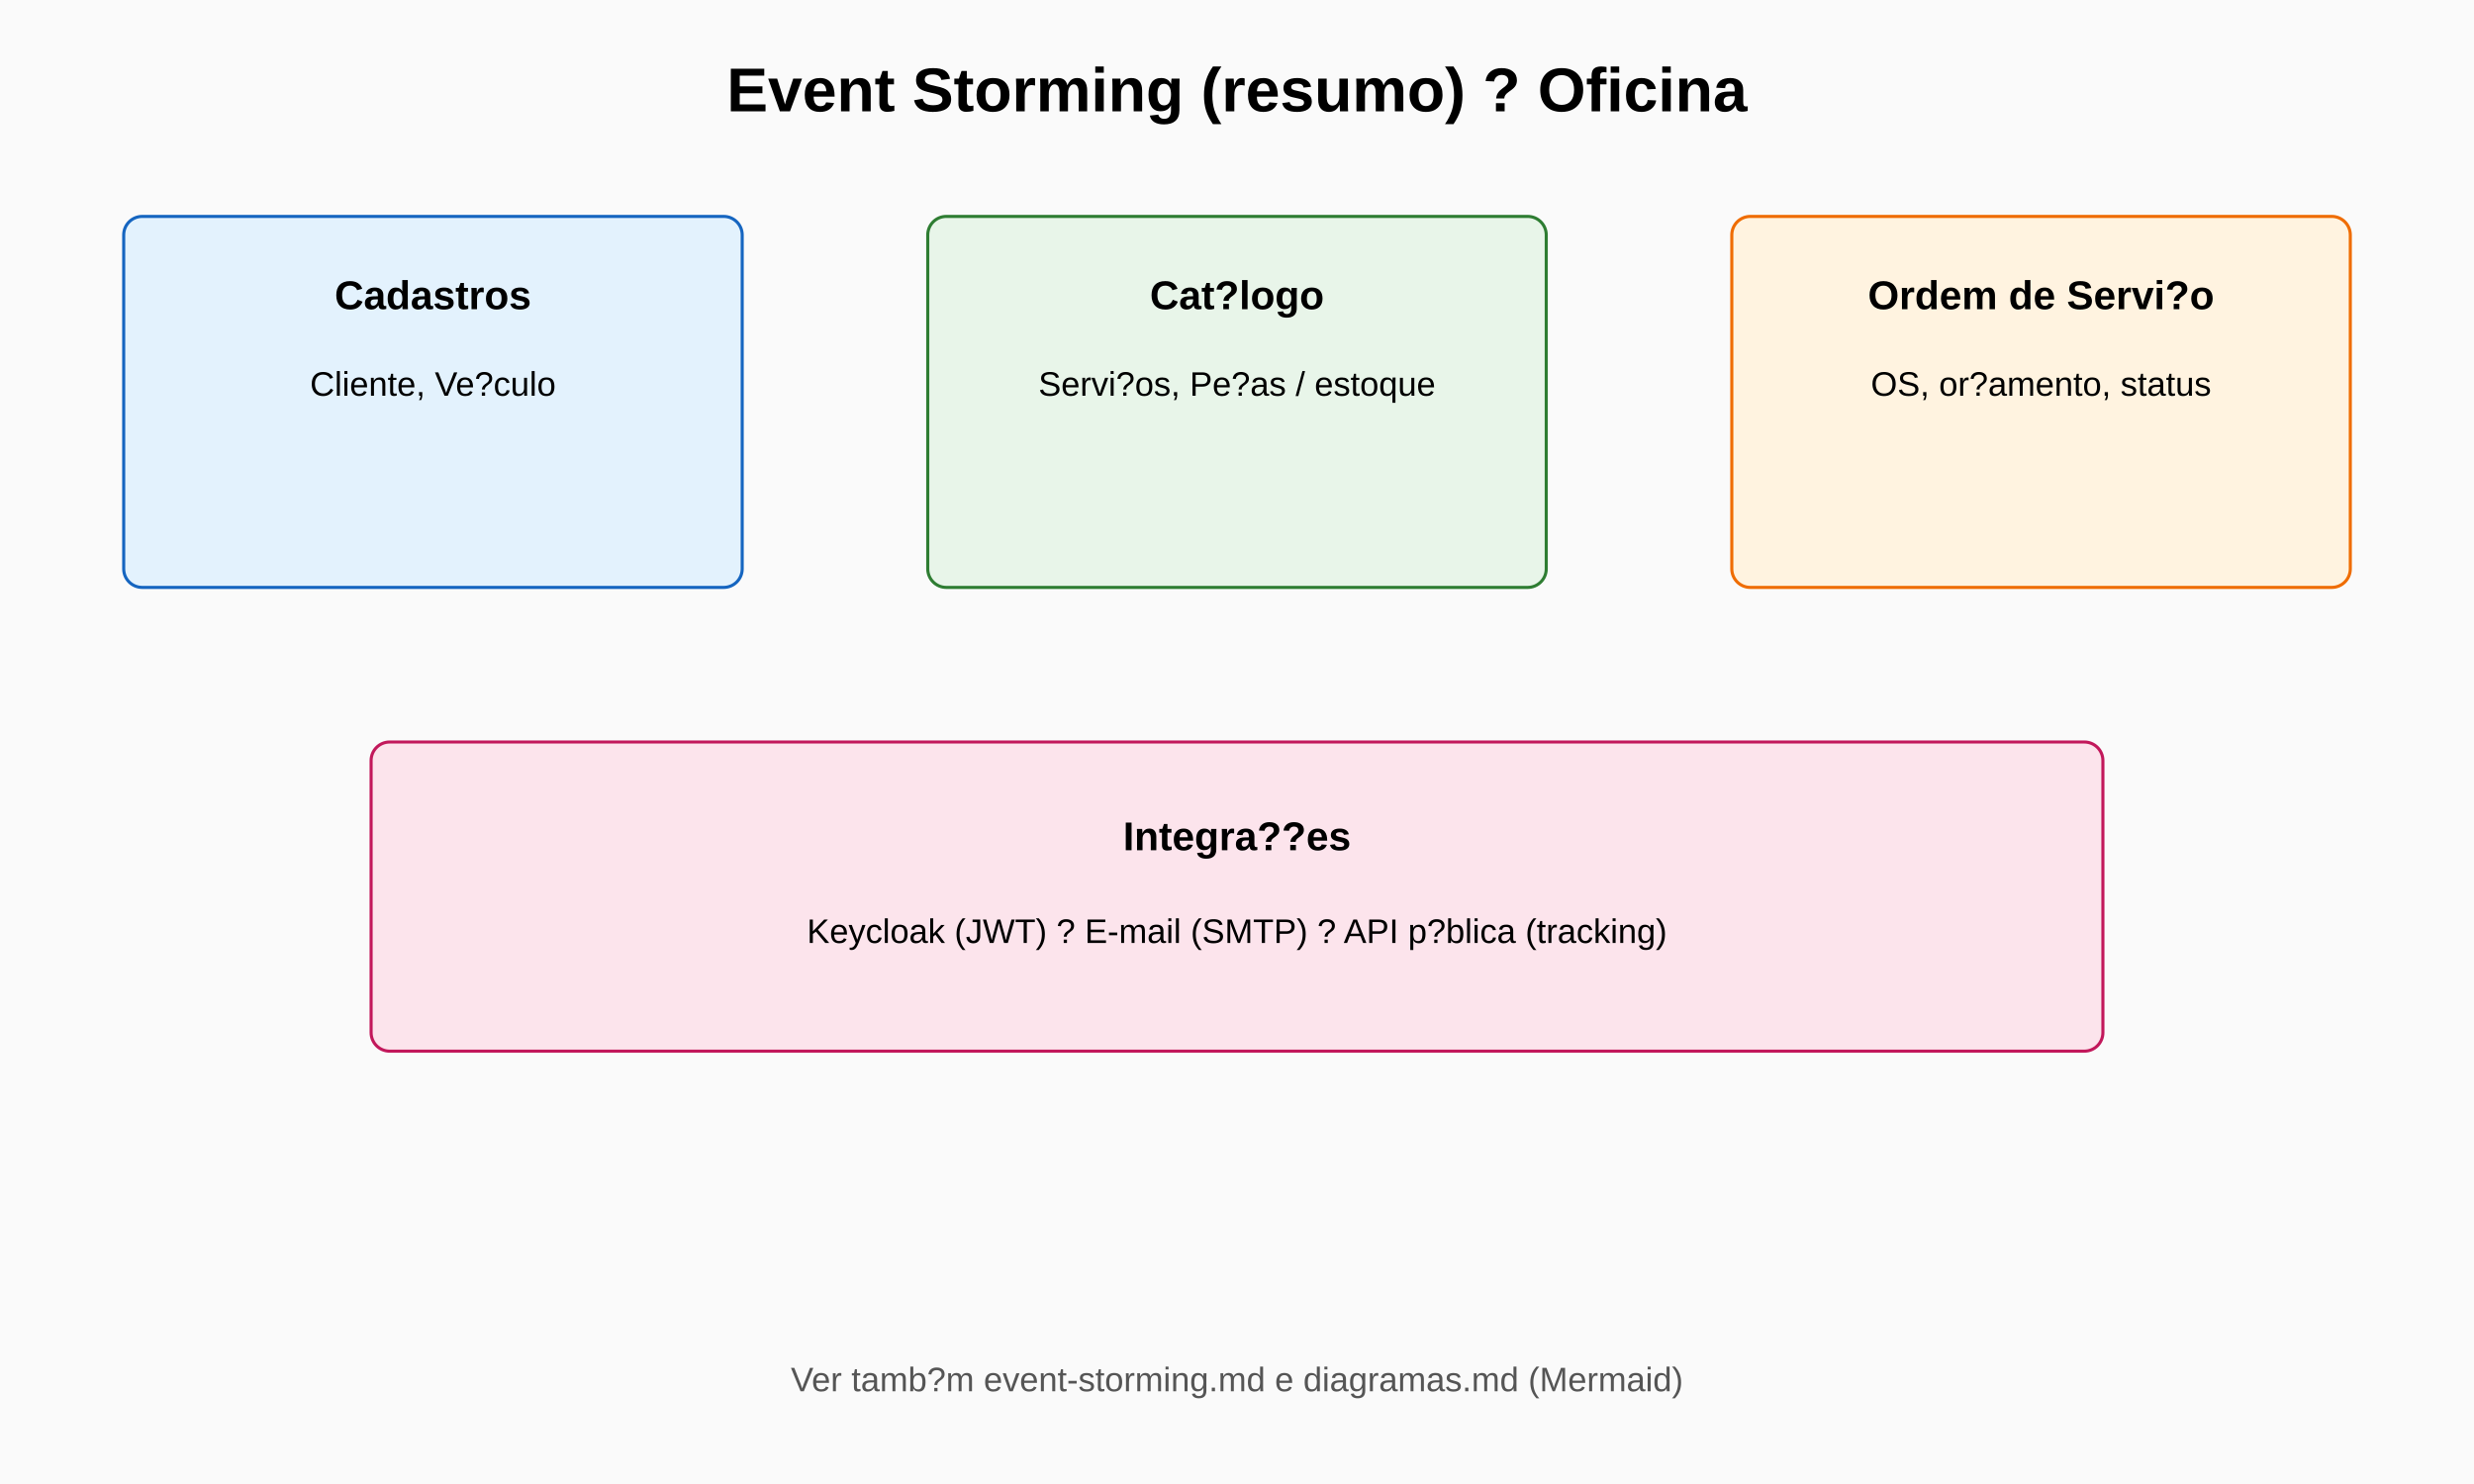
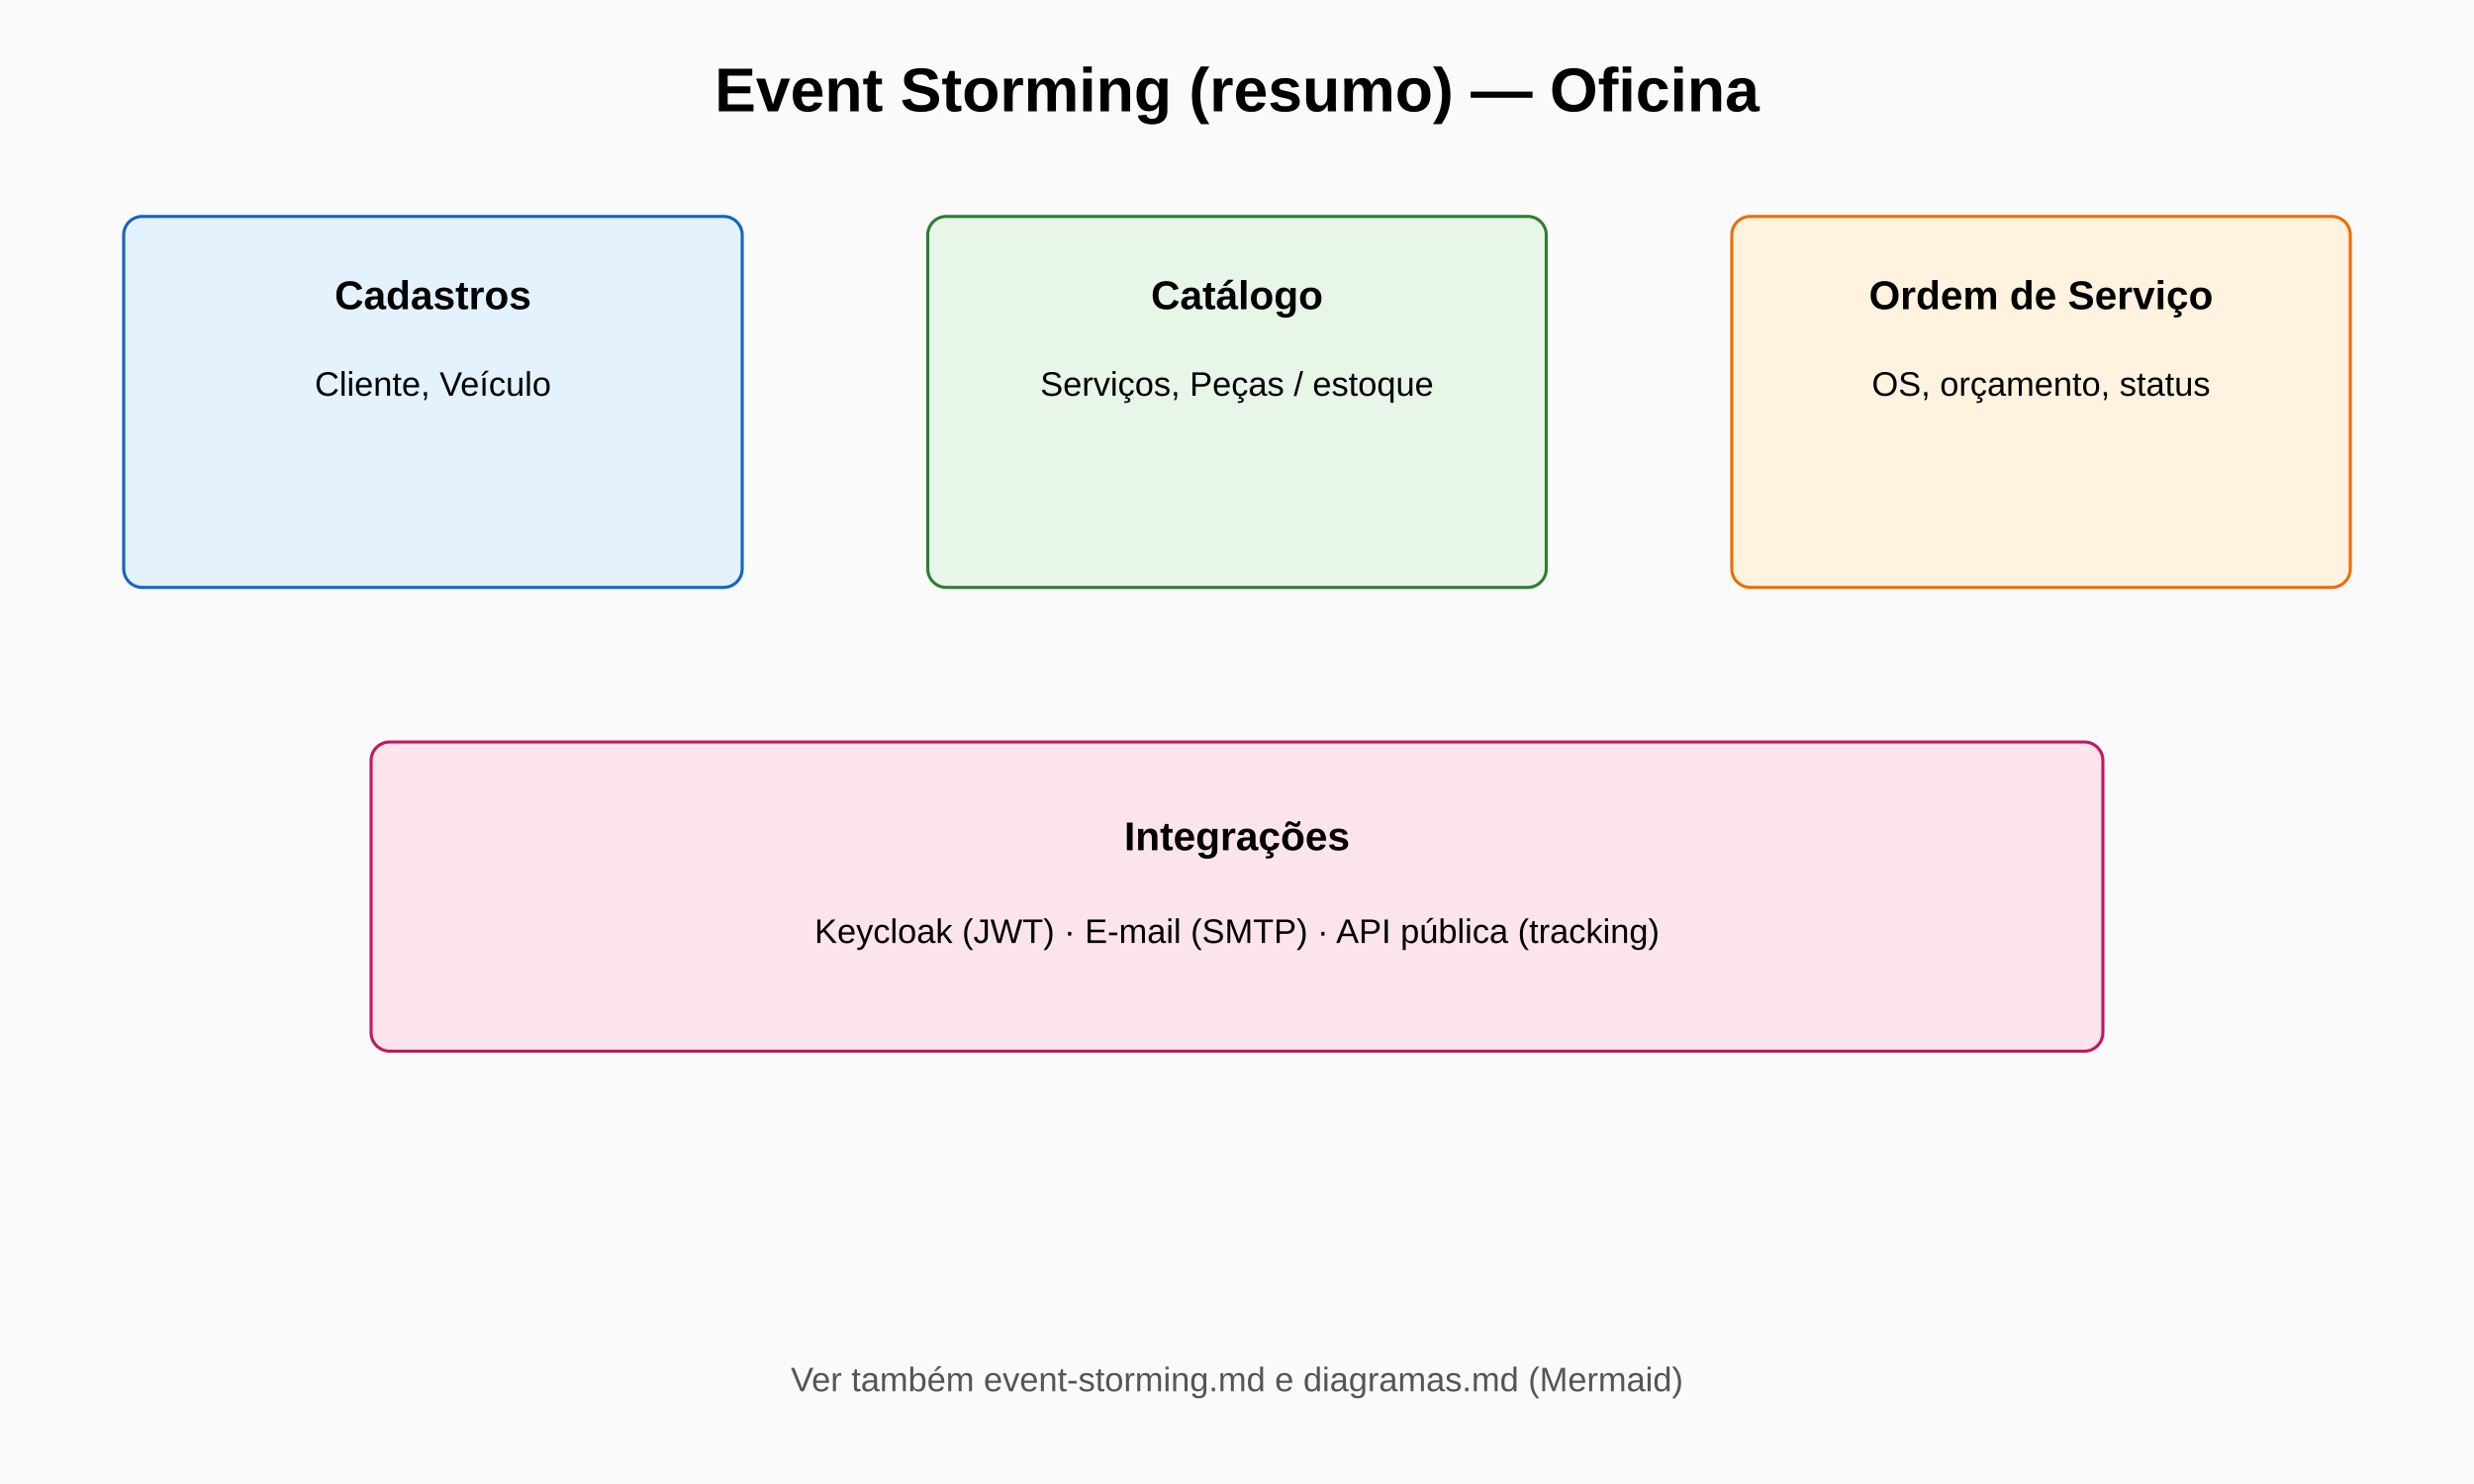
<svg xmlns="http://www.w3.org/2000/svg" width="800" height="480" viewBox="0 0 800 480">
  <rect width="800" height="480" fill="#fafafa" />
-   <text x="400" y="36" text-anchor="middle" font-family="Segoe UI, Arial, sans-serif" font-size="20" font-weight="bold">Event Storming (resumo) ? Oficina</text>
+   <text x="400" y="36" text-anchor="middle" font-family="Segoe UI, Arial, sans-serif" font-size="20" font-weight="bold">Event Storming (resumo) — Oficina</text>
  <rect x="40" y="70" width="200" height="120" rx="6" fill="#e3f2fd" stroke="#1565c0" />
  <text x="140" y="100" text-anchor="middle" font-family="Segoe UI, Arial, sans-serif" font-size="13" font-weight="bold">Cadastros</text>
-   <text x="140" y="128" text-anchor="middle" font-family="Segoe UI, Arial, sans-serif" font-size="11">Cliente, Ve?culo</text>
+   <text x="140" y="128" text-anchor="middle" font-family="Segoe UI, Arial, sans-serif" font-size="11">Cliente, Veículo</text>
  <rect x="300" y="70" width="200" height="120" rx="6" fill="#e8f5e9" stroke="#2e7d32" />
-   <text x="400" y="100" text-anchor="middle" font-family="Segoe UI, Arial, sans-serif" font-size="13" font-weight="bold">Cat?logo</text>
-   <text x="400" y="128" text-anchor="middle" font-family="Segoe UI, Arial, sans-serif" font-size="11">Servi?os, Pe?as / estoque</text>
+   <text x="400" y="100" text-anchor="middle" font-family="Segoe UI, Arial, sans-serif" font-size="13" font-weight="bold">Catálogo</text>
+   <text x="400" y="128" text-anchor="middle" font-family="Segoe UI, Arial, sans-serif" font-size="11">Serviços, Peças / estoque</text>
  <rect x="560" y="70" width="200" height="120" rx="6" fill="#fff3e0" stroke="#ef6c00" />
-   <text x="660" y="100" text-anchor="middle" font-family="Segoe UI, Arial, sans-serif" font-size="13" font-weight="bold">Ordem de Servi?o</text>
-   <text x="660" y="128" text-anchor="middle" font-family="Segoe UI, Arial, sans-serif" font-size="11">OS, or?amento, status</text>
+   <text x="660" y="100" text-anchor="middle" font-family="Segoe UI, Arial, sans-serif" font-size="13" font-weight="bold">Ordem de Serviço</text>
+   <text x="660" y="128" text-anchor="middle" font-family="Segoe UI, Arial, sans-serif" font-size="11">OS, orçamento, status</text>
  <rect x="120" y="240" width="560" height="100" rx="6" fill="#fce4ec" stroke="#c2185b" />
-   <text x="400" y="275" text-anchor="middle" font-family="Segoe UI, Arial, sans-serif" font-size="13" font-weight="bold">Integra??es</text>
-   <text x="400" y="305" text-anchor="middle" font-family="Segoe UI, Arial, sans-serif" font-size="11">Keycloak (JWT) ? E-mail (SMTP) ? API p?blica (tracking)</text>
-   <text x="400" y="450" text-anchor="middle" font-family="Segoe UI, Arial, sans-serif" font-size="11" fill="#555">Ver tamb?m event-storming.md e diagramas.md (Mermaid)</text>
+   <text x="400" y="275" text-anchor="middle" font-family="Segoe UI, Arial, sans-serif" font-size="13" font-weight="bold">Integrações</text>
+   <text x="400" y="305" text-anchor="middle" font-family="Segoe UI, Arial, sans-serif" font-size="11">Keycloak (JWT) · E-mail (SMTP) · API pública (tracking)</text>
+   <text x="400" y="450" text-anchor="middle" font-family="Segoe UI, Arial, sans-serif" font-size="11" fill="#555">Ver também event-storming.md e diagramas.md (Mermaid)</text>
</svg>
